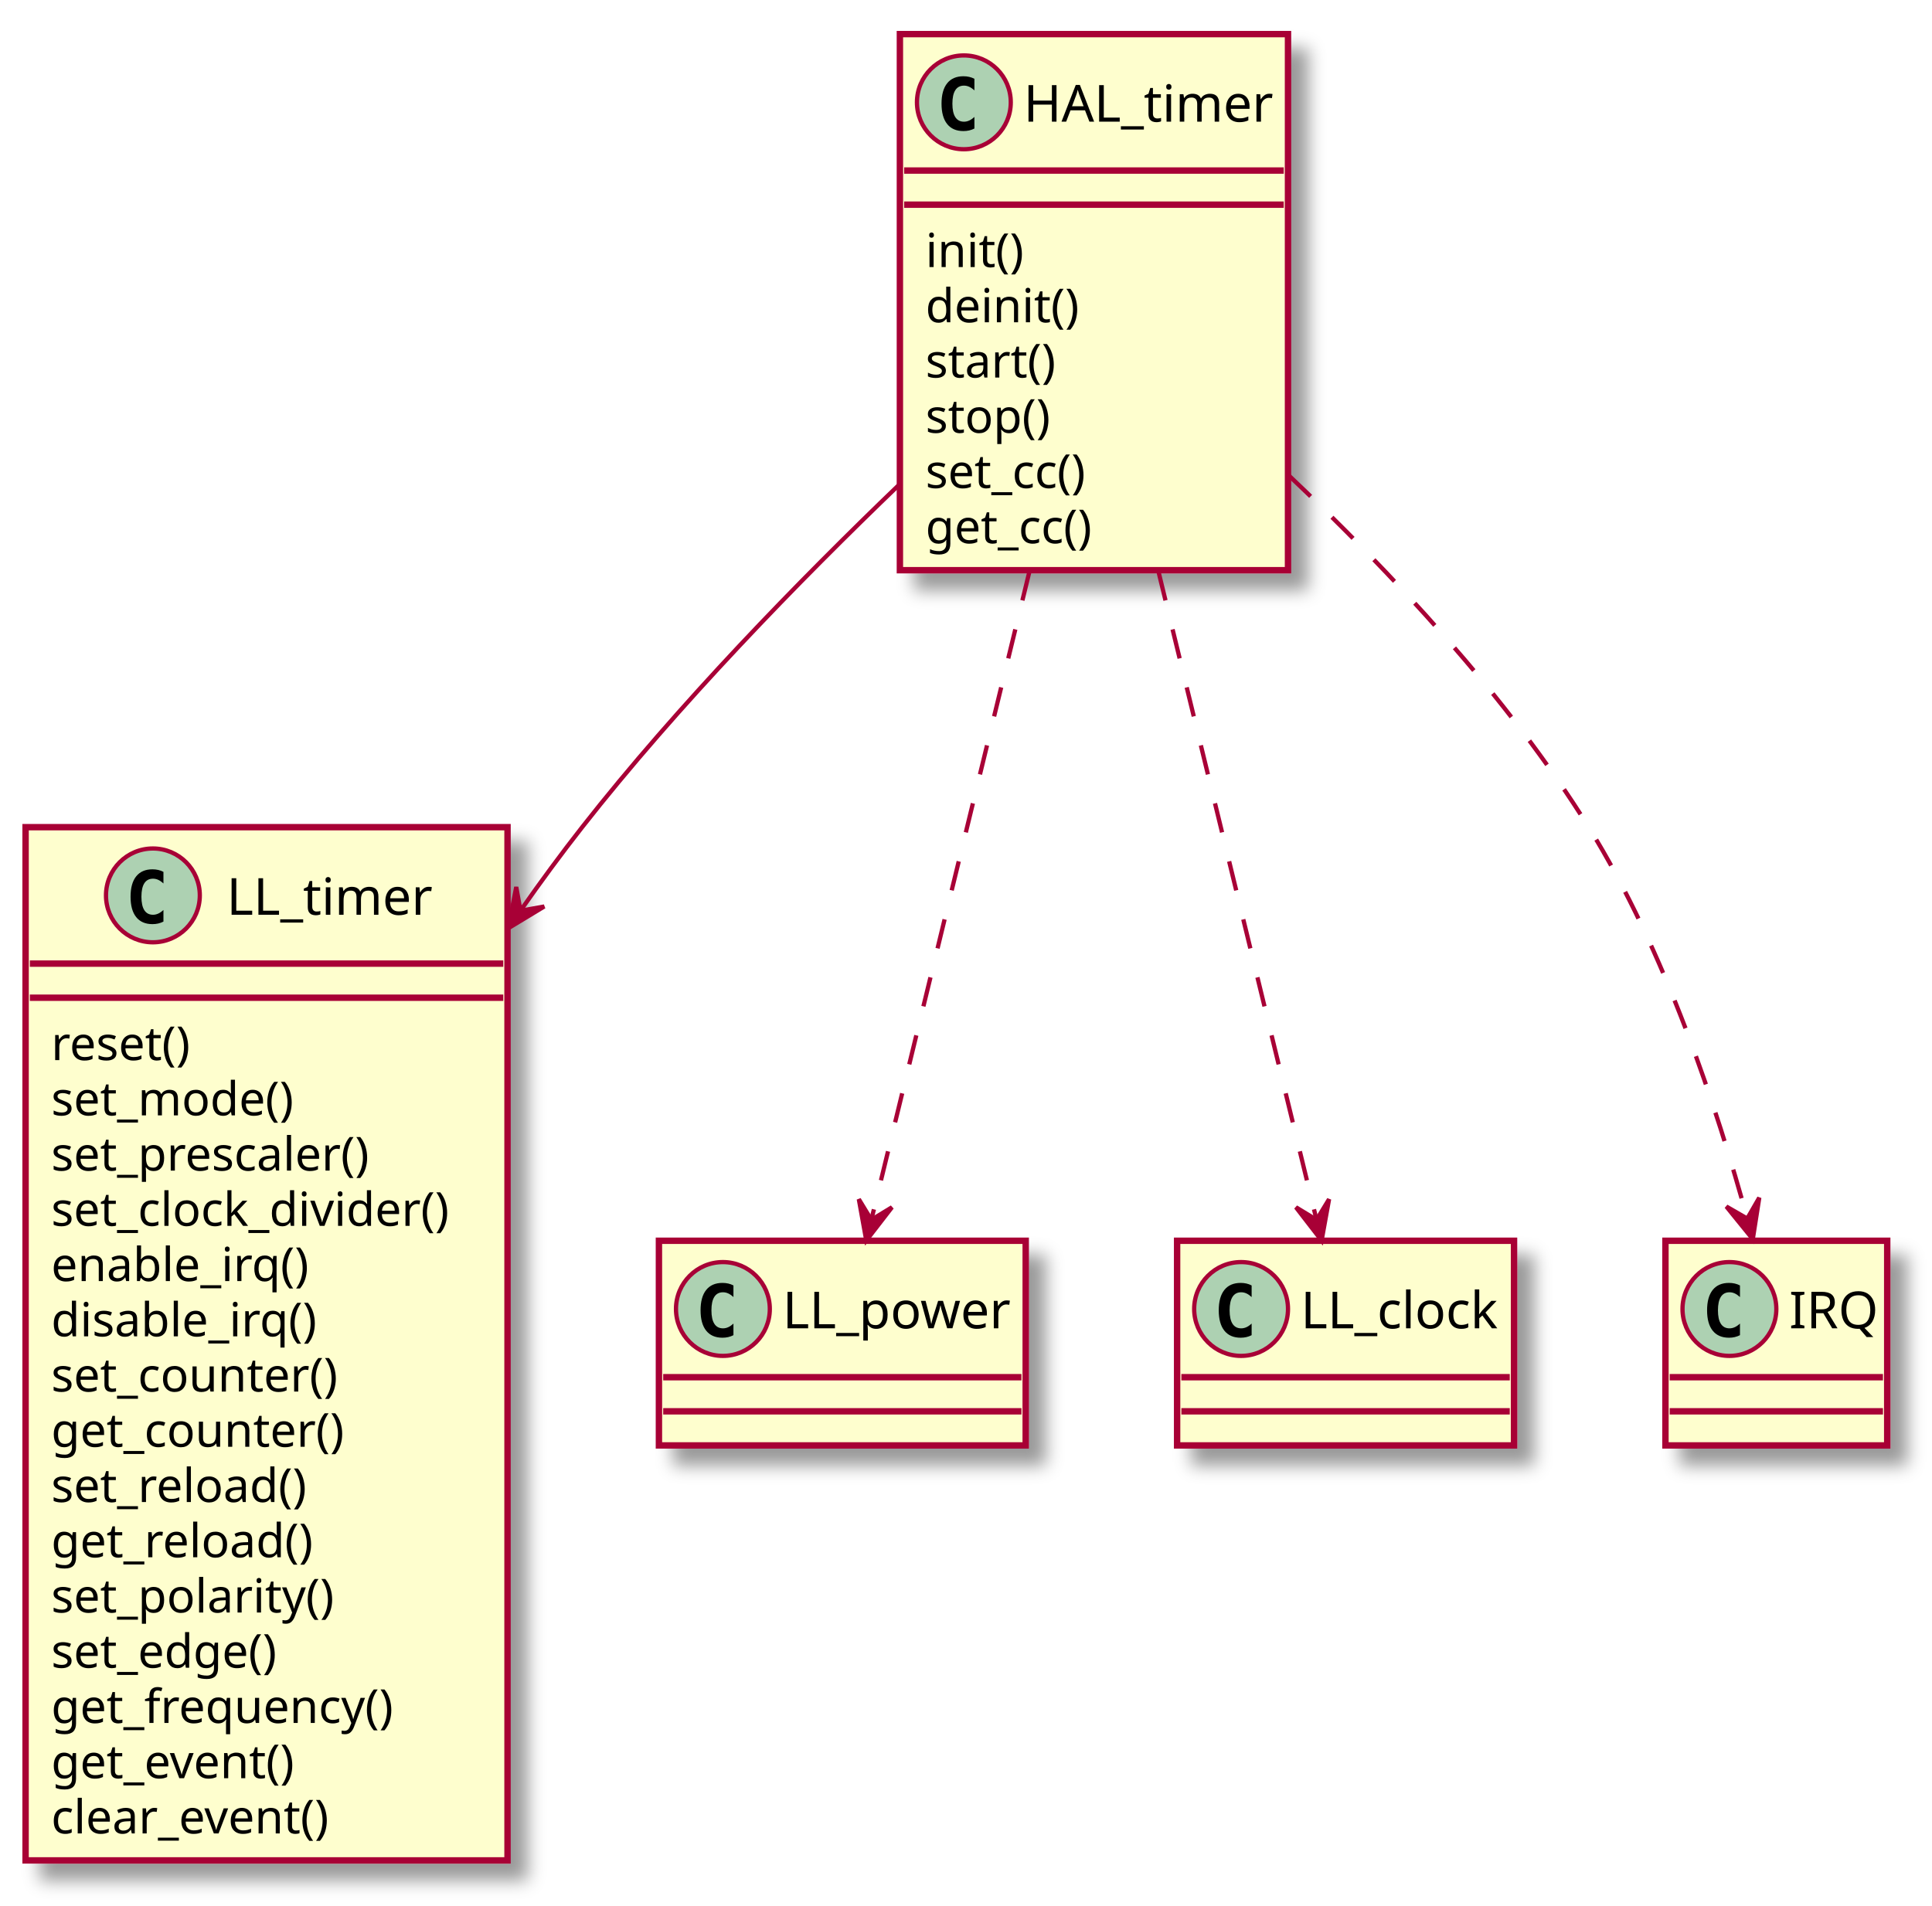
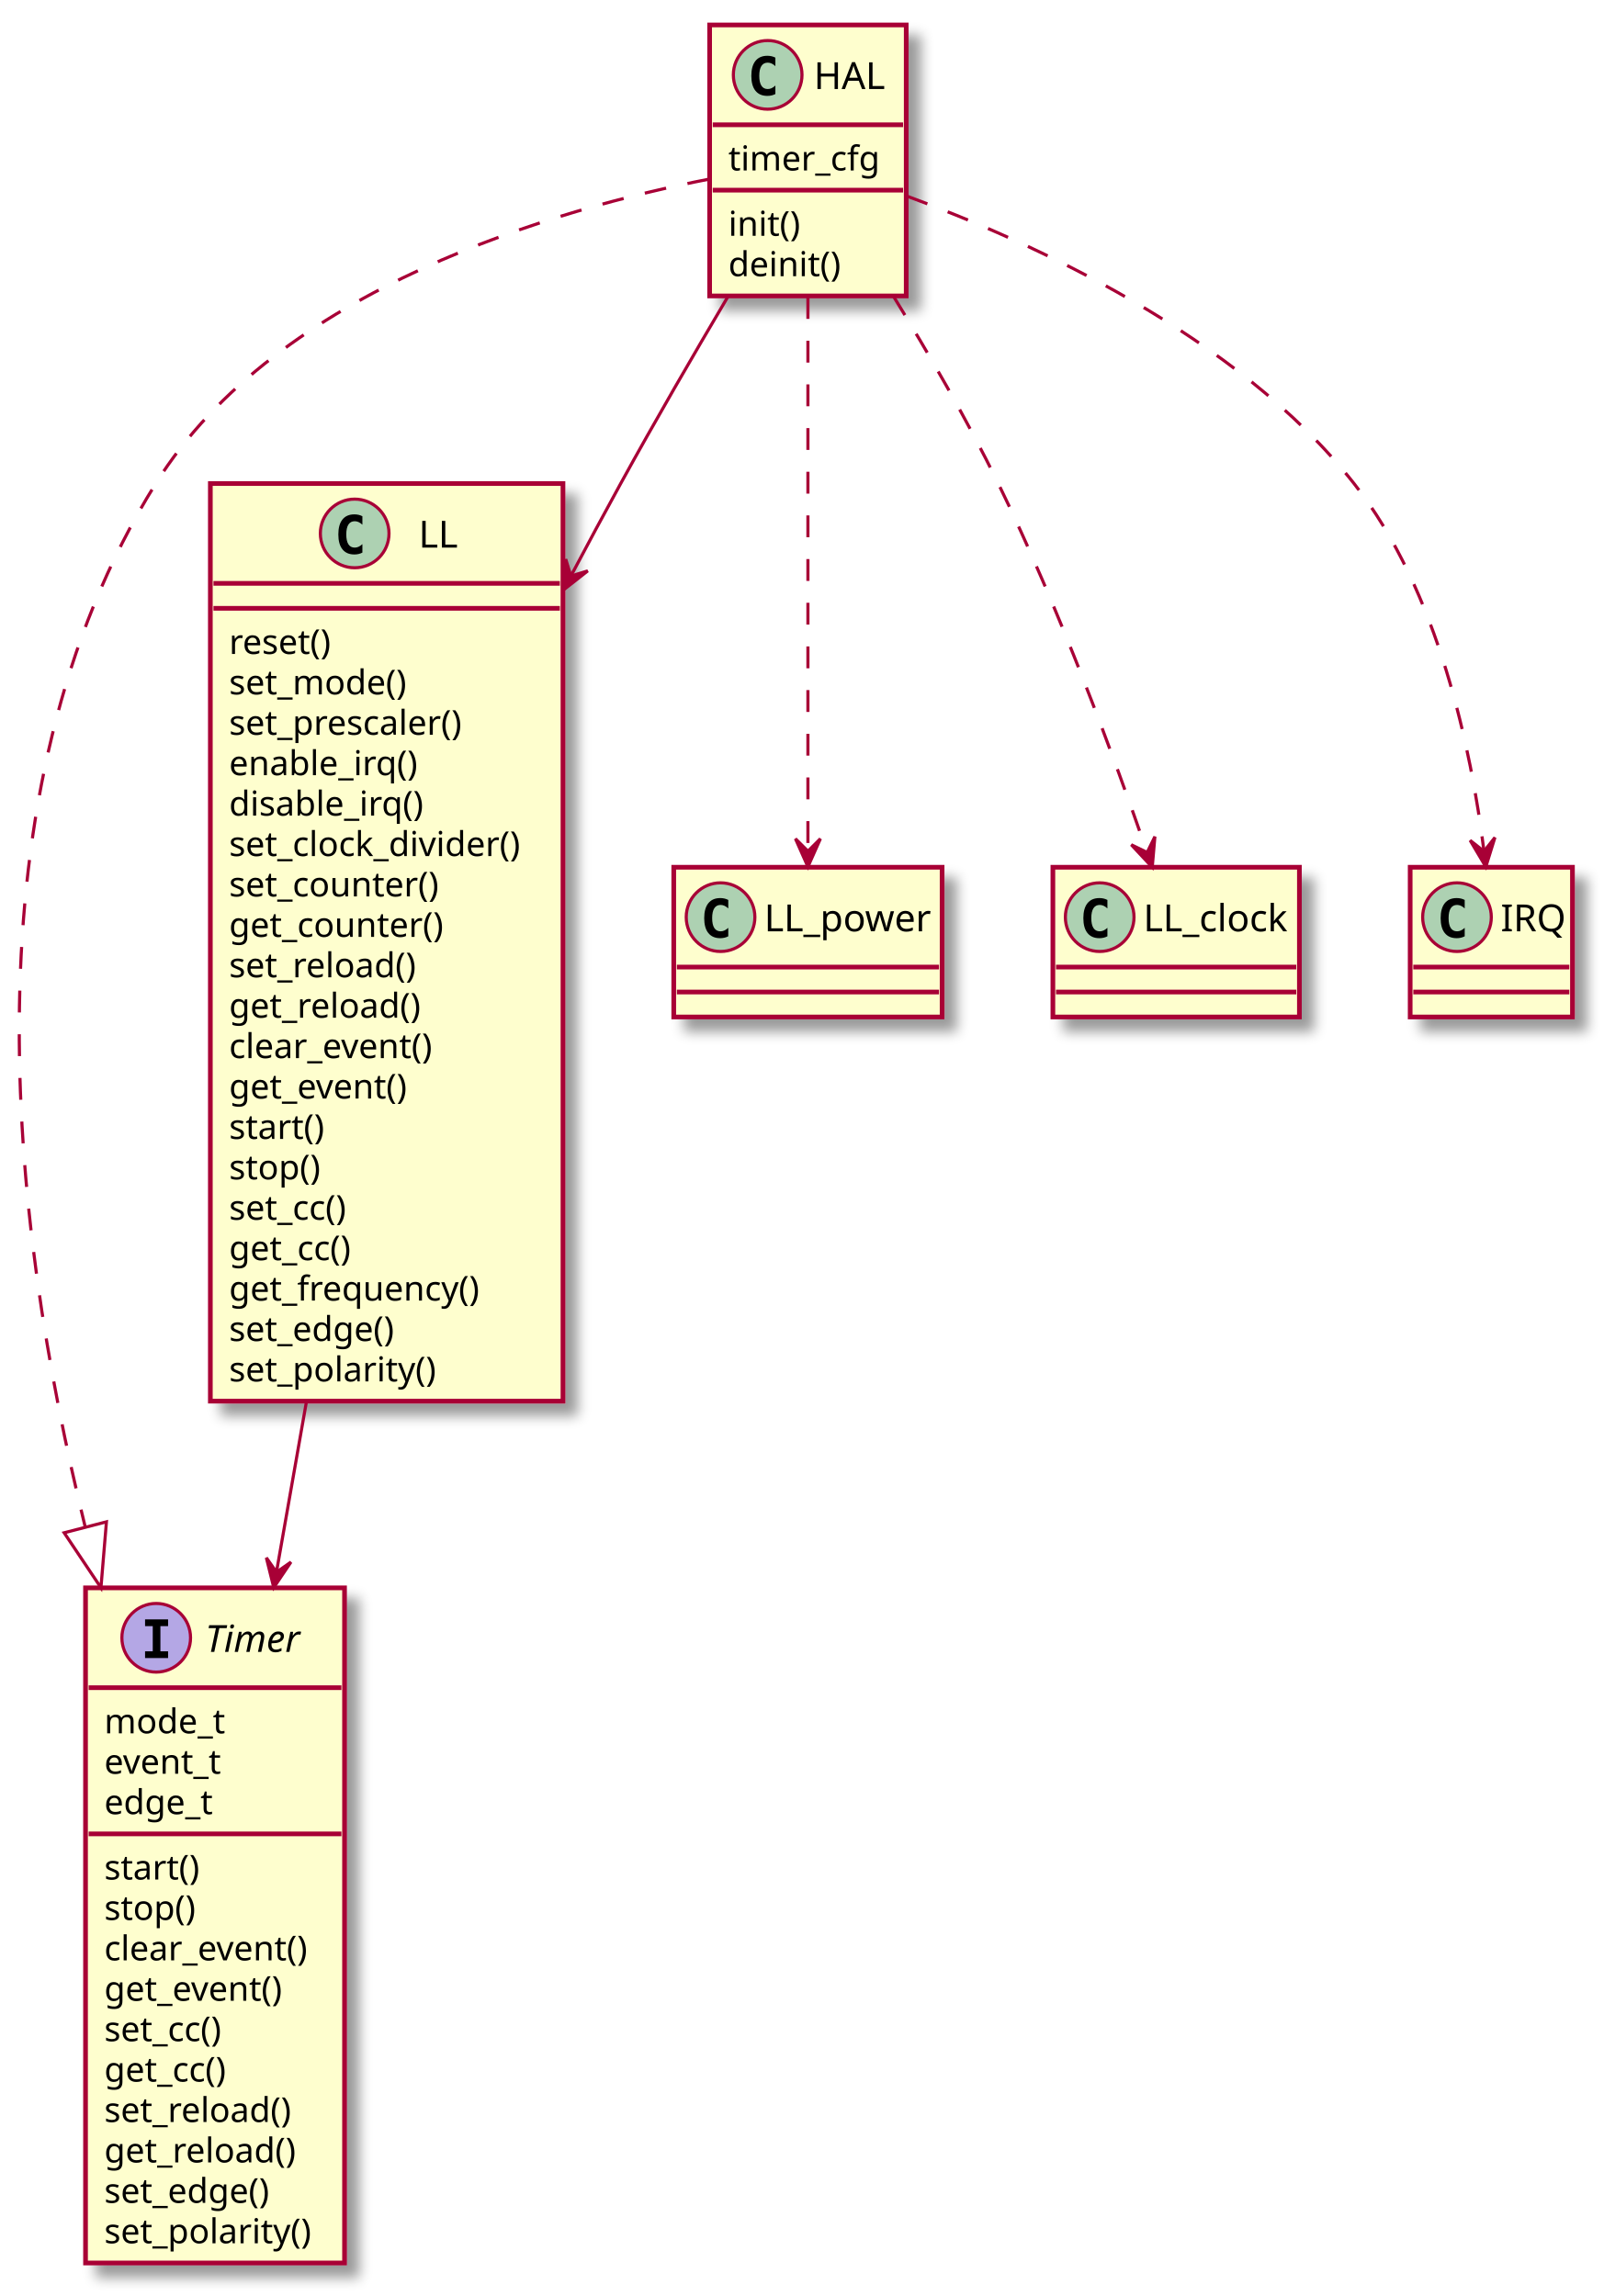
- <svg xmlns="http://www.w3.org/2000/svg" contentScriptType="application/ecmascript" contentStyleType="text/css" height="447px" preserveAspectRatio="none" style="width:453px;height:447px;" version="1.1" viewBox="0 0 453 447" width="453px" zoomAndPan="magnify">
+ <svg xmlns="http://www.w3.org/2000/svg" contentScriptType="application/ecmascript" contentStyleType="text/css" height="736px" preserveAspectRatio="none" style="width:514px;height:736px;" version="1.1" viewBox="0 0 514 736" width="514px" zoomAndPan="magnify">
  <defs>
-     <filter height="300%" id="flugjmvo07yqc" width="300%" x="-1" y="-1">
+     <filter height="300%" id="fnezt07j7d8sr" width="300%" x="-1" y="-1">
      <feGaussianBlur result="blurOut" stdDeviation="2.0" />
      <feColorMatrix in="blurOut" result="blurOut2" type="matrix" values="0 0 0 0 0 0 0 0 0 0 0 0 0 0 0 0 0 0 .4 0" />
      <feOffset dx="4.0" dy="4.0" in="blurOut2" result="blurOut3" />
      <feBlend in="SourceGraphic" in2="blurOut3" mode="normal" />
    </filter>
  </defs>
  <g>
-     <rect fill="#FEFECE" filter="url(#flugjmvo07yqc)" height="125.731" id="HAL_timer" style="stroke: #A80036; stroke-width: 1.5;" width="91" x="211" y="8" />
-     <ellipse cx="226" cy="24" fill="#ADD1B2" rx="11" ry="11" style="stroke: #A80036; stroke-width: 1.0;" />
-     <path d="M228.473,30.143 Q227.892,30.442 227.253,30.591 Q226.614,30.741 225.908,30.741 Q223.401,30.741 222.082,29.089 Q220.762,27.437 220.762,24.316 Q220.762,21.186 222.082,19.535 Q223.401,17.883 225.908,17.883 Q226.614,17.883 227.261,18.032 Q227.909,18.182 228.473,18.48 L228.473,21.203 Q227.842,20.622 227.249,20.352 Q226.655,20.082 226.024,20.082 Q224.68,20.082 223.995,21.149 Q223.31,22.216 223.31,24.316 Q223.31,26.408 223.995,27.474 Q224.68,28.541 226.024,28.541 Q226.655,28.541 227.249,28.271 Q227.842,28.002 228.473,27.42 Z " />
-     <text fill="#000000" font-family="sans-serif" font-size="12" lengthAdjust="spacingAndGlyphs" textLength="59" x="240" y="28.535">HAL_timer</text>
-     <line style="stroke: #A80036; stroke-width: 1.5;" x1="212" x2="301" y1="40" y2="40" />
-     <line style="stroke: #A80036; stroke-width: 1.5;" x1="212" x2="301" y1="48" y2="48" />
-     <text fill="#000000" font-family="sans-serif" font-size="11" lengthAdjust="spacingAndGlyphs" textLength="25" x="217" y="62.635">init()</text>
-     <text fill="#000000" font-family="sans-serif" font-size="11" lengthAdjust="spacingAndGlyphs" textLength="38" x="217" y="75.59">deinit()</text>
-     <text fill="#000000" font-family="sans-serif" font-size="11" lengthAdjust="spacingAndGlyphs" textLength="33" x="217" y="88.545">start()</text>
-     <text fill="#000000" font-family="sans-serif" font-size="11" lengthAdjust="spacingAndGlyphs" textLength="32" x="217" y="101.5">stop()</text>
-     <text fill="#000000" font-family="sans-serif" font-size="11" lengthAdjust="spacingAndGlyphs" textLength="42" x="217" y="114.455">set_cc()</text>
-     <text fill="#000000" font-family="sans-serif" font-size="11" lengthAdjust="spacingAndGlyphs" textLength="43" x="217" y="127.41">get_cc()</text>
-     <rect fill="#FEFECE" filter="url(#flugjmvo07yqc)" height="242.326" id="LL_timer" style="stroke: #A80036; stroke-width: 1.5;" width="113" x="6" y="194" />
-     <ellipse cx="35.85" cy="210" fill="#ADD1B2" rx="11" ry="11" style="stroke: #A80036; stroke-width: 1.0;" />
-     <path d="M38.323,216.143 Q37.742,216.442 37.103,216.591 Q36.464,216.741 35.758,216.741 Q33.251,216.741 31.931,215.089 Q30.612,213.437 30.612,210.316 Q30.612,207.186 31.931,205.535 Q33.251,203.883 35.758,203.883 Q36.464,203.883 37.111,204.032 Q37.759,204.182 38.323,204.481 L38.323,207.203 Q37.692,206.622 37.099,206.352 Q36.505,206.083 35.874,206.083 Q34.53,206.083 33.845,207.149 Q33.16,208.216 33.16,210.316 Q33.16,212.408 33.845,213.474 Q34.53,214.541 35.874,214.541 Q36.505,214.541 37.099,214.271 Q37.692,214.001 38.323,213.42 Z " />
-     <text fill="#000000" font-family="sans-serif" font-size="12" lengthAdjust="spacingAndGlyphs" textLength="48" x="53.15" y="214.535">LL_timer</text>
-     <line style="stroke: #A80036; stroke-width: 1.5;" x1="7" x2="118" y1="226" y2="226" />
-     <line style="stroke: #A80036; stroke-width: 1.5;" x1="7" x2="118" y1="234" y2="234" />
-     <text fill="#000000" font-family="sans-serif" font-size="11" lengthAdjust="spacingAndGlyphs" textLength="35" x="12" y="248.635">reset()</text>
-     <text fill="#000000" font-family="sans-serif" font-size="11" lengthAdjust="spacingAndGlyphs" textLength="60" x="12" y="261.59">set_mode()</text>
-     <text fill="#000000" font-family="sans-serif" font-size="11" lengthAdjust="spacingAndGlyphs" textLength="80" x="12" y="274.545">set_prescaler()</text>
-     <text fill="#000000" font-family="sans-serif" font-size="11" lengthAdjust="spacingAndGlyphs" textLength="101" x="12" y="287.5">set_clock_divider()</text>
-     <text fill="#000000" font-family="sans-serif" font-size="11" lengthAdjust="spacingAndGlyphs" textLength="64" x="12" y="300.455">enable_irq()</text>
-     <text fill="#000000" font-family="sans-serif" font-size="11" lengthAdjust="spacingAndGlyphs" textLength="67" x="12" y="313.41">disable_irq()</text>
-     <text fill="#000000" font-family="sans-serif" font-size="11" lengthAdjust="spacingAndGlyphs" textLength="72" x="12" y="326.365">set_counter()</text>
-     <text fill="#000000" font-family="sans-serif" font-size="11" lengthAdjust="spacingAndGlyphs" textLength="73" x="12" y="339.32">get_counter()</text>
-     <text fill="#000000" font-family="sans-serif" font-size="11" lengthAdjust="spacingAndGlyphs" textLength="64" x="12" y="352.275">set_reload()</text>
-     <text fill="#000000" font-family="sans-serif" font-size="11" lengthAdjust="spacingAndGlyphs" textLength="65" x="12" y="365.231">get_reload()</text>
-     <text fill="#000000" font-family="sans-serif" font-size="11" lengthAdjust="spacingAndGlyphs" textLength="71" x="12" y="378.185">set_polarity()</text>
-     <text fill="#000000" font-family="sans-serif" font-size="11" lengthAdjust="spacingAndGlyphs" textLength="56" x="12" y="391.141">set_edge()</text>
-     <text fill="#000000" font-family="sans-serif" font-size="11" lengthAdjust="spacingAndGlyphs" textLength="85" x="12" y="404.096">get_frequency()</text>
-     <text fill="#000000" font-family="sans-serif" font-size="11" lengthAdjust="spacingAndGlyphs" textLength="60" x="12" y="417.051">get_event()</text>
-     <text fill="#000000" font-family="sans-serif" font-size="11" lengthAdjust="spacingAndGlyphs" textLength="69" x="12" y="430.006">clear_event()</text>
-     <rect fill="#FEFECE" filter="url(#flugjmvo07yqc)" height="48" id="LL_power" style="stroke: #A80036; stroke-width: 1.5;" width="86" x="154.5" y="291" />
-     <ellipse cx="169.5" cy="307" fill="#ADD1B2" rx="11" ry="11" style="stroke: #A80036; stroke-width: 1.0;" />
-     <path d="M171.973,313.143 Q171.392,313.442 170.753,313.591 Q170.114,313.741 169.408,313.741 Q166.901,313.741 165.582,312.089 Q164.262,310.437 164.262,307.316 Q164.262,304.187 165.582,302.535 Q166.901,300.883 169.408,300.883 Q170.114,300.883 170.761,301.032 Q171.409,301.182 171.973,301.481 L171.973,304.203 Q171.342,303.622 170.749,303.352 Q170.155,303.082 169.524,303.082 Q168.18,303.082 167.495,304.149 Q166.81,305.216 166.81,307.316 Q166.81,309.408 167.495,310.474 Q168.18,311.541 169.524,311.541 Q170.155,311.541 170.749,311.271 Q171.342,311.002 171.973,310.42 Z " />
-     <text fill="#000000" font-family="sans-serif" font-size="12" lengthAdjust="spacingAndGlyphs" textLength="54" x="183.5" y="311.535">LL_power</text>
-     <line style="stroke: #A80036; stroke-width: 1.5;" x1="155.5" x2="239.5" y1="323" y2="323" />
-     <line style="stroke: #A80036; stroke-width: 1.5;" x1="155.5" x2="239.5" y1="331" y2="331" />
-     <rect fill="#FEFECE" filter="url(#flugjmvo07yqc)" height="48" id="LL_clock" style="stroke: #A80036; stroke-width: 1.5;" width="79" x="276" y="291" />
-     <ellipse cx="291" cy="307" fill="#ADD1B2" rx="11" ry="11" style="stroke: #A80036; stroke-width: 1.0;" />
-     <path d="M293.473,313.143 Q292.892,313.442 292.253,313.591 Q291.614,313.741 290.908,313.741 Q288.401,313.741 287.082,312.089 Q285.762,310.437 285.762,307.316 Q285.762,304.187 287.082,302.535 Q288.401,300.883 290.908,300.883 Q291.614,300.883 292.261,301.032 Q292.909,301.182 293.473,301.481 L293.473,304.203 Q292.842,303.622 292.249,303.352 Q291.655,303.082 291.024,303.082 Q289.68,303.082 288.995,304.149 Q288.31,305.216 288.31,307.316 Q288.31,309.408 288.995,310.474 Q289.68,311.541 291.024,311.541 Q291.655,311.541 292.249,311.271 Q292.842,311.002 293.473,310.42 Z " />
-     <text fill="#000000" font-family="sans-serif" font-size="12" lengthAdjust="spacingAndGlyphs" textLength="47" x="305" y="311.535">LL_clock</text>
-     <line style="stroke: #A80036; stroke-width: 1.5;" x1="277" x2="354" y1="323" y2="323" />
-     <line style="stroke: #A80036; stroke-width: 1.5;" x1="277" x2="354" y1="331" y2="331" />
-     <rect fill="#FEFECE" filter="url(#flugjmvo07yqc)" height="48" id="IRQ" style="stroke: #A80036; stroke-width: 1.5;" width="52" x="390.5" y="291" />
-     <ellipse cx="405.5" cy="307" fill="#ADD1B2" rx="11" ry="11" style="stroke: #A80036; stroke-width: 1.0;" />
-     <path d="M407.973,313.143 Q407.392,313.442 406.753,313.591 Q406.114,313.741 405.408,313.741 Q402.901,313.741 401.582,312.089 Q400.262,310.437 400.262,307.316 Q400.262,304.187 401.582,302.535 Q402.901,300.883 405.408,300.883 Q406.114,300.883 406.761,301.032 Q407.409,301.182 407.973,301.481 L407.973,304.203 Q407.342,303.622 406.749,303.352 Q406.155,303.082 405.524,303.082 Q404.18,303.082 403.495,304.149 Q402.81,305.216 402.81,307.316 Q402.81,309.408 403.495,310.474 Q404.18,311.541 405.524,311.541 Q406.155,311.541 406.749,311.271 Q407.342,311.002 407.973,310.42 Z " />
-     <text fill="#000000" font-family="sans-serif" font-size="12" lengthAdjust="spacingAndGlyphs" textLength="20" x="419.5" y="311.535">IRQ</text>
-     <line style="stroke: #A80036; stroke-width: 1.5;" x1="391.5" x2="441.5" y1="323" y2="323" />
-     <line style="stroke: #A80036; stroke-width: 1.5;" x1="391.5" x2="441.5" y1="331" y2="331" />
-     <path d="M210.95,113.56 C187.4,136.19 158.95,165.36 136.5,194 C131.62,200.22 126.8,206.78 122.09,213.5 " fill="none" id="HAL_timer-&gt;LL_timer" style="stroke: #A80036; stroke-width: 1.0;" />
-     <polygon fill="#A80036" points="119.18,217.7,127.607,212.603,122.039,213.598,121.044,208.029,119.18,217.7" style="stroke: #A80036; stroke-width: 1.0;" />
-     <path d="M241.38,134.01 C229.47,182.86 213.42,248.7 204.4,285.7 " fill="none" id="HAL_timer-&gt;LL_power" style="stroke: #A80036; stroke-width: 1.0; stroke-dasharray: 7.0,7.0;" />
-     <polygon fill="#A80036" points="203.12,290.94,209.14,283.145,204.306,286.083,201.369,281.248,203.12,290.94" style="stroke: #A80036; stroke-width: 1.0;" />
-     <path d="M271.62,134.01 C283.53,182.86 299.58,248.7 308.6,285.7 " fill="none" id="HAL_timer-&gt;LL_clock" style="stroke: #A80036; stroke-width: 1.0; stroke-dasharray: 7.0,7.0;" />
-     <polygon fill="#A80036" points="309.88,290.94,311.632,281.248,308.694,286.083,303.86,283.145,309.88,290.94" style="stroke: #A80036; stroke-width: 1.0;" />
-     <path d="M302.25,111.57 C325.79,133.87 353.45,163.34 372.5,194 C390.5,222.98 402.75,260.44 409.66,285.73 " fill="none" id="HAL_timer-&gt;IRQ" style="stroke: #A80036; stroke-width: 1.0; stroke-dasharray: 7.0,7.0;" />
-     <polygon fill="#A80036" points="410.98,290.62,412.503,280.89,409.68,285.792,404.778,282.969,410.98,290.62" style="stroke: #A80036; stroke-width: 1.0;" />
+     <rect fill="#FEFECE" filter="url(#fnezt07j7d8sr)" height="216.416" id="Timer" style="stroke: #A80036; stroke-width: 1.5;" width="83" x="27.41" y="509" />
+     <ellipse cx="50.06" cy="525" fill="#B4A7E5" rx="11" ry="11" style="stroke: #A80036; stroke-width: 1.0;" />
+     <path d="M46.488,521.265 L46.488,519.107 L53.867,519.107 L53.867,521.265 L51.402,521.265 L51.402,529.342 L53.867,529.342 L53.867,531.5 L46.488,531.5 L46.488,529.342 L48.953,529.342 L48.953,521.265 Z " />
+     <text fill="#000000" font-family="sans-serif" font-size="12" font-style="italic" lengthAdjust="spacingAndGlyphs" textLength="34" x="65.76" y="529.535">Timer</text>
+     <line style="stroke: #A80036; stroke-width: 1.5;" x1="28.41" x2="109.41" y1="541" y2="541" />
+     <text fill="#000000" font-family="sans-serif" font-size="11" lengthAdjust="spacingAndGlyphs" textLength="40" x="33.41" y="555.635">mode_t</text>
+     <text fill="#000000" font-family="sans-serif" font-size="11" lengthAdjust="spacingAndGlyphs" textLength="39" x="33.41" y="568.59">event_t</text>
+     <text fill="#000000" font-family="sans-serif" font-size="11" lengthAdjust="spacingAndGlyphs" textLength="36" x="33.41" y="581.545">edge_t</text>
+     <line style="stroke: #A80036; stroke-width: 1.5;" x1="28.41" x2="109.41" y1="587.865" y2="587.865" />
+     <text fill="#000000" font-family="sans-serif" font-size="11" lengthAdjust="spacingAndGlyphs" textLength="33" x="33.41" y="602.5">start()</text>
+     <text fill="#000000" font-family="sans-serif" font-size="11" lengthAdjust="spacingAndGlyphs" textLength="32" x="33.41" y="615.455">stop()</text>
+     <text fill="#000000" font-family="sans-serif" font-size="11" lengthAdjust="spacingAndGlyphs" textLength="69" x="33.41" y="628.41">clear_event()</text>
+     <text fill="#000000" font-family="sans-serif" font-size="11" lengthAdjust="spacingAndGlyphs" textLength="60" x="33.41" y="641.365">get_event()</text>
+     <text fill="#000000" font-family="sans-serif" font-size="11" lengthAdjust="spacingAndGlyphs" textLength="42" x="33.41" y="654.32">set_cc()</text>
+     <text fill="#000000" font-family="sans-serif" font-size="11" lengthAdjust="spacingAndGlyphs" textLength="43" x="33.41" y="667.275">get_cc()</text>
+     <text fill="#000000" font-family="sans-serif" font-size="11" lengthAdjust="spacingAndGlyphs" textLength="64" x="33.41" y="680.231">set_reload()</text>
+     <text fill="#000000" font-family="sans-serif" font-size="11" lengthAdjust="spacingAndGlyphs" textLength="65" x="33.41" y="693.186">get_reload()</text>
+     <text fill="#000000" font-family="sans-serif" font-size="11" lengthAdjust="spacingAndGlyphs" textLength="56" x="33.41" y="706.141">set_edge()</text>
+     <text fill="#000000" font-family="sans-serif" font-size="11" lengthAdjust="spacingAndGlyphs" textLength="71" x="33.41" y="719.096">set_polarity()</text>
+     <rect fill="#FEFECE" filter="url(#fnezt07j7d8sr)" height="294.147" id="LL" style="stroke: #A80036; stroke-width: 1.5;" width="113" x="67.41" y="155" />
+     <ellipse cx="113.66" cy="171" fill="#ADD1B2" rx="11" ry="11" style="stroke: #A80036; stroke-width: 1.0;" />
+     <path d="M116.133,177.143 Q115.552,177.442 114.913,177.591 Q114.274,177.741 113.568,177.741 Q111.061,177.741 109.742,176.089 Q108.422,174.437 108.422,171.316 Q108.422,168.186 109.742,166.535 Q111.061,164.883 113.568,164.883 Q114.274,164.883 114.921,165.032 Q115.569,165.182 116.133,165.481 L116.133,168.203 Q115.502,167.622 114.909,167.352 Q114.315,167.083 113.684,167.083 Q112.34,167.083 111.655,168.149 Q110.97,169.216 110.97,171.316 Q110.97,173.408 111.655,174.474 Q112.34,175.541 113.684,175.541 Q114.315,175.541 114.909,175.271 Q115.502,175.001 116.133,174.42 Z " />
+     <text fill="#000000" font-family="sans-serif" font-size="12" lengthAdjust="spacingAndGlyphs" textLength="12" x="134.16" y="175.535">LL</text>
+     <line style="stroke: #A80036; stroke-width: 1.5;" x1="68.41" x2="179.41" y1="187" y2="187" />
+     <line style="stroke: #A80036; stroke-width: 1.5;" x1="68.41" x2="179.41" y1="195" y2="195" />
+     <text fill="#000000" font-family="sans-serif" font-size="11" lengthAdjust="spacingAndGlyphs" textLength="35" x="73.41" y="209.635">reset()</text>
+     <text fill="#000000" font-family="sans-serif" font-size="11" lengthAdjust="spacingAndGlyphs" textLength="60" x="73.41" y="222.59">set_mode()</text>
+     <text fill="#000000" font-family="sans-serif" font-size="11" lengthAdjust="spacingAndGlyphs" textLength="80" x="73.41" y="235.545">set_prescaler()</text>
+     <text fill="#000000" font-family="sans-serif" font-size="11" lengthAdjust="spacingAndGlyphs" textLength="64" x="73.41" y="248.5">enable_irq()</text>
+     <text fill="#000000" font-family="sans-serif" font-size="11" lengthAdjust="spacingAndGlyphs" textLength="67" x="73.41" y="261.455">disable_irq()</text>
+     <text fill="#000000" font-family="sans-serif" font-size="11" lengthAdjust="spacingAndGlyphs" textLength="101" x="73.41" y="274.41">set_clock_divider()</text>
+     <text fill="#000000" font-family="sans-serif" font-size="11" lengthAdjust="spacingAndGlyphs" textLength="72" x="73.41" y="287.365">set_counter()</text>
+     <text fill="#000000" font-family="sans-serif" font-size="11" lengthAdjust="spacingAndGlyphs" textLength="73" x="73.41" y="300.32">get_counter()</text>
+     <text fill="#000000" font-family="sans-serif" font-size="11" lengthAdjust="spacingAndGlyphs" textLength="64" x="73.41" y="313.275">set_reload()</text>
+     <text fill="#000000" font-family="sans-serif" font-size="11" lengthAdjust="spacingAndGlyphs" textLength="65" x="73.41" y="326.231">get_reload()</text>
+     <text fill="#000000" font-family="sans-serif" font-size="11" lengthAdjust="spacingAndGlyphs" textLength="69" x="73.41" y="339.185">clear_event()</text>
+     <text fill="#000000" font-family="sans-serif" font-size="11" lengthAdjust="spacingAndGlyphs" textLength="60" x="73.41" y="352.141">get_event()</text>
+     <text fill="#000000" font-family="sans-serif" font-size="11" lengthAdjust="spacingAndGlyphs" textLength="33" x="73.41" y="365.096">start()</text>
+     <text fill="#000000" font-family="sans-serif" font-size="11" lengthAdjust="spacingAndGlyphs" textLength="32" x="73.41" y="378.051">stop()</text>
+     <text fill="#000000" font-family="sans-serif" font-size="11" lengthAdjust="spacingAndGlyphs" textLength="42" x="73.41" y="391.006">set_cc()</text>
+     <text fill="#000000" font-family="sans-serif" font-size="11" lengthAdjust="spacingAndGlyphs" textLength="43" x="73.41" y="403.961">get_cc()</text>
+     <text fill="#000000" font-family="sans-serif" font-size="11" lengthAdjust="spacingAndGlyphs" textLength="85" x="73.41" y="416.916">get_frequency()</text>
+     <text fill="#000000" font-family="sans-serif" font-size="11" lengthAdjust="spacingAndGlyphs" textLength="56" x="73.41" y="429.871">set_edge()</text>
+     <text fill="#000000" font-family="sans-serif" font-size="11" lengthAdjust="spacingAndGlyphs" textLength="71" x="73.41" y="442.826">set_polarity()</text>
+     <rect fill="#FEFECE" filter="url(#fnezt07j7d8sr)" height="86.865" id="HAL" style="stroke: #A80036; stroke-width: 1.5;" width="63" x="227.41" y="8" />
+     <ellipse cx="246.01" cy="24" fill="#ADD1B2" rx="11" ry="11" style="stroke: #A80036; stroke-width: 1.0;" />
+     <path d="M248.483,30.143 Q247.902,30.442 247.263,30.591 Q246.624,30.741 245.918,30.741 Q243.411,30.741 242.091,29.089 Q240.772,27.437 240.772,24.316 Q240.772,21.186 242.091,19.535 Q243.411,17.883 245.918,17.883 Q246.624,17.883 247.271,18.032 Q247.919,18.182 248.483,18.48 L248.483,21.203 Q247.852,20.622 247.259,20.352 Q246.665,20.082 246.034,20.082 Q244.69,20.082 244.005,21.149 Q243.32,22.216 243.32,24.316 Q243.32,26.408 244.005,27.474 Q244.69,28.541 246.034,28.541 Q246.665,28.541 247.259,28.271 Q247.852,28.002 248.483,27.42 Z " />
+     <text fill="#000000" font-family="sans-serif" font-size="12" lengthAdjust="spacingAndGlyphs" textLength="23" x="260.81" y="28.535">HAL</text>
+     <line style="stroke: #A80036; stroke-width: 1.5;" x1="228.41" x2="289.41" y1="40" y2="40" />
+     <text fill="#000000" font-family="sans-serif" font-size="11" lengthAdjust="spacingAndGlyphs" textLength="51" x="233.41" y="54.635">timer_cfg</text>
+     <line style="stroke: #A80036; stroke-width: 1.5;" x1="228.41" x2="289.41" y1="60.955" y2="60.955" />
+     <text fill="#000000" font-family="sans-serif" font-size="11" lengthAdjust="spacingAndGlyphs" textLength="25" x="233.41" y="75.59">init()</text>
+     <text fill="#000000" font-family="sans-serif" font-size="11" lengthAdjust="spacingAndGlyphs" textLength="38" x="233.41" y="88.545">deinit()</text>
+     <rect fill="#FEFECE" filter="url(#fnezt07j7d8sr)" height="48" id="LL_power" style="stroke: #A80036; stroke-width: 1.5;" width="86" x="215.91" y="278" />
+     <ellipse cx="230.91" cy="294" fill="#ADD1B2" rx="11" ry="11" style="stroke: #A80036; stroke-width: 1.0;" />
+     <path d="M233.383,300.143 Q232.802,300.442 232.163,300.591 Q231.524,300.741 230.818,300.741 Q228.311,300.741 226.992,299.089 Q225.672,297.437 225.672,294.316 Q225.672,291.187 226.992,289.535 Q228.311,287.883 230.818,287.883 Q231.524,287.883 232.171,288.032 Q232.819,288.182 233.383,288.481 L233.383,291.203 Q232.752,290.622 232.159,290.352 Q231.565,290.082 230.934,290.082 Q229.59,290.082 228.905,291.149 Q228.22,292.216 228.22,294.316 Q228.22,296.408 228.905,297.474 Q229.59,298.541 230.934,298.541 Q231.565,298.541 232.159,298.271 Q232.752,298.002 233.383,297.42 Z " />
+     <text fill="#000000" font-family="sans-serif" font-size="12" lengthAdjust="spacingAndGlyphs" textLength="54" x="244.91" y="298.535">LL_power</text>
+     <line style="stroke: #A80036; stroke-width: 1.5;" x1="216.91" x2="300.91" y1="310" y2="310" />
+     <line style="stroke: #A80036; stroke-width: 1.5;" x1="216.91" x2="300.91" y1="318" y2="318" />
+     <rect fill="#FEFECE" filter="url(#fnezt07j7d8sr)" height="48" id="LL_clock" style="stroke: #A80036; stroke-width: 1.5;" width="79" x="337.41" y="278" />
+     <ellipse cx="352.41" cy="294" fill="#ADD1B2" rx="11" ry="11" style="stroke: #A80036; stroke-width: 1.0;" />
+     <path d="M354.883,300.143 Q354.302,300.442 353.663,300.591 Q353.024,300.741 352.318,300.741 Q349.811,300.741 348.491,299.089 Q347.172,297.437 347.172,294.316 Q347.172,291.187 348.491,289.535 Q349.811,287.883 352.318,287.883 Q353.024,287.883 353.671,288.032 Q354.319,288.182 354.883,288.481 L354.883,291.203 Q354.252,290.622 353.659,290.352 Q353.065,290.082 352.434,290.082 Q351.09,290.082 350.405,291.149 Q349.72,292.216 349.72,294.316 Q349.72,296.408 350.405,297.474 Q351.09,298.541 352.434,298.541 Q353.065,298.541 353.659,298.271 Q354.252,298.002 354.883,297.42 Z " />
+     <text fill="#000000" font-family="sans-serif" font-size="12" lengthAdjust="spacingAndGlyphs" textLength="47" x="366.41" y="298.535">LL_clock</text>
+     <line style="stroke: #A80036; stroke-width: 1.5;" x1="338.41" x2="415.41" y1="310" y2="310" />
+     <line style="stroke: #A80036; stroke-width: 1.5;" x1="338.41" x2="415.41" y1="318" y2="318" />
+     <rect fill="#FEFECE" filter="url(#fnezt07j7d8sr)" height="48" id="IRQ" style="stroke: #A80036; stroke-width: 1.5;" width="52" x="451.91" y="278" />
+     <ellipse cx="466.91" cy="294" fill="#ADD1B2" rx="11" ry="11" style="stroke: #A80036; stroke-width: 1.0;" />
+     <path d="M469.383,300.143 Q468.802,300.442 468.163,300.591 Q467.524,300.741 466.818,300.741 Q464.311,300.741 462.991,299.089 Q461.672,297.437 461.672,294.316 Q461.672,291.187 462.991,289.535 Q464.311,287.883 466.818,287.883 Q467.524,287.883 468.171,288.032 Q468.819,288.182 469.383,288.481 L469.383,291.203 Q468.752,290.622 468.159,290.352 Q467.565,290.082 466.934,290.082 Q465.59,290.082 464.905,291.149 Q464.22,292.216 464.22,294.316 Q464.22,296.408 464.905,297.474 Q465.59,298.541 466.934,298.541 Q467.565,298.541 468.159,298.271 Q468.752,298.002 469.383,297.42 Z " />
+     <text fill="#000000" font-family="sans-serif" font-size="12" lengthAdjust="spacingAndGlyphs" textLength="20" x="480.91" y="298.535">IRQ</text>
+     <line style="stroke: #A80036; stroke-width: 1.5;" x1="452.91" x2="502.91" y1="310" y2="310" />
+     <line style="stroke: #A80036; stroke-width: 1.5;" x1="452.91" x2="502.91" y1="318" y2="318" />
+     <path d="M227.16,57.44 C179.02,66.83 89.03,92.24 49.91,155 C-12.1,254.47 2.99,390.85 27.3,489.44 " fill="none" id="HAL-&gt;Timer" style="stroke: #A80036; stroke-width: 1.0; stroke-dasharray: 7.0,7.0;" />
+     <polygon fill="none" points="34.11,487.83,32.35,508.95,20.56,491.34,34.11,487.83" style="stroke: #A80036; stroke-width: 1.0;" />
+     <path d="M233.27,95.09 C222.44,113.4 209.82,135.12 198.91,155 C193.68,164.53 188.34,174.46 183.04,184.47 " fill="none" id="HAL-&gt;LL" style="stroke: #A80036; stroke-width: 1.0;" />
+     <polygon fill="#A80036" points="180.61,189.07,188.363,182.995,182.954,184.654,181.296,179.245,180.61,189.07" style="stroke: #A80036; stroke-width: 1.0;" />
+     <path d="M258.91,95.22 C258.91,146.02 258.91,229.39 258.91,272.78 " fill="none" id="HAL-&gt;LL_power" style="stroke: #A80036; stroke-width: 1.0; stroke-dasharray: 7.0,7.0;" />
+     <polygon fill="#A80036" points="258.91,277.86,262.91,268.86,258.91,272.86,254.91,268.86,258.91,277.86" style="stroke: #A80036; stroke-width: 1.0;" />
+     <path d="M286.35,95.02 C297.47,113.13 310,134.72 319.91,155 C339.39,194.87 357.18,243.18 367.53,273.01 " fill="none" id="HAL-&gt;LL_clock" style="stroke: #A80036; stroke-width: 1.0; stroke-dasharray: 7.0,7.0;" />
+     <polygon fill="#A80036" points="369.25,277.99,370.101,268.178,367.622,273.262,362.537,270.783,369.25,277.99" style="stroke: #A80036; stroke-width: 1.0;" />
+     <path d="M290.63,62.87 C329.94,77.33 396.34,107.27 433.91,155 C461.15,189.61 471.57,240.9 475.52,272.57 " fill="none" id="HAL-&gt;IRQ" style="stroke: #A80036; stroke-width: 1.0; stroke-dasharray: 7.0,7.0;" />
+     <polygon fill="#A80036" points="476.15,277.86,479.07,268.454,475.565,272.894,471.124,269.39,476.15,277.86" style="stroke: #A80036; stroke-width: 1.0;" />
+     <path d="M98.18,449.42 C94.96,467.74 91.71,486.25 88.6,503.94 " fill="none" id="LL-&gt;Timer" style="stroke: #A80036; stroke-width: 1.0;" />
+     <polygon fill="#A80036" points="87.73,508.9,93.236,500.734,88.601,503.976,85.358,499.341,87.73,508.9" style="stroke: #A80036; stroke-width: 1.0;" />
  </g>
</svg>
